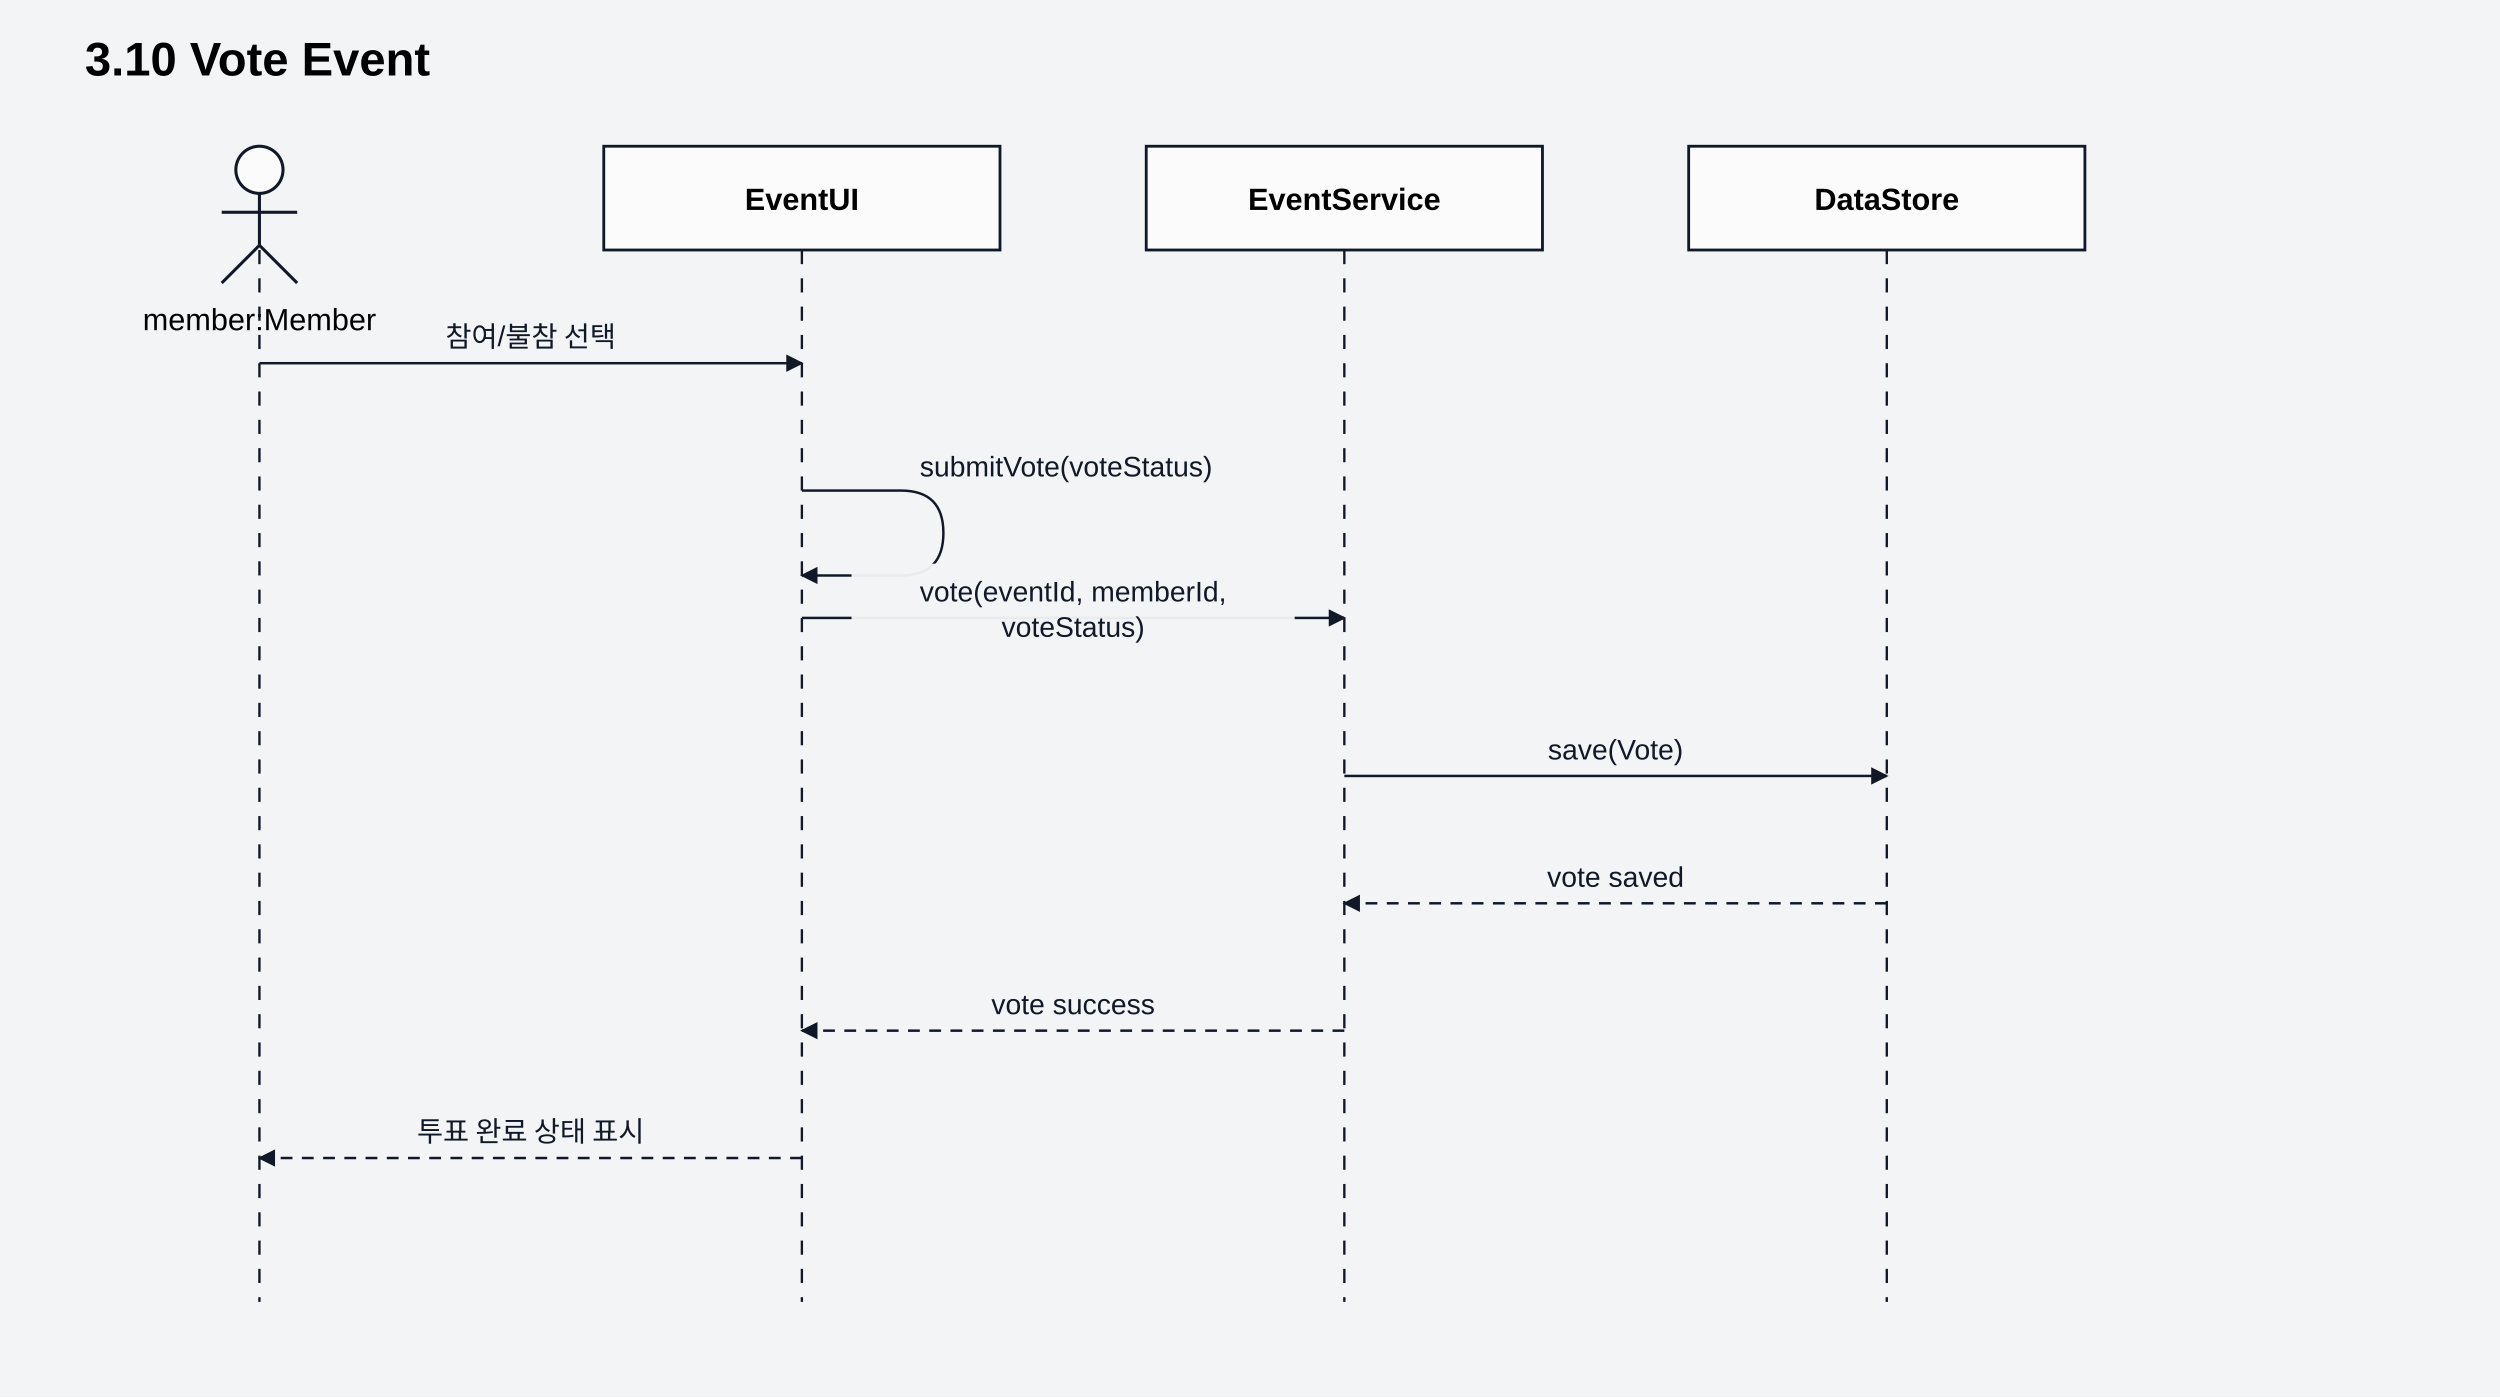
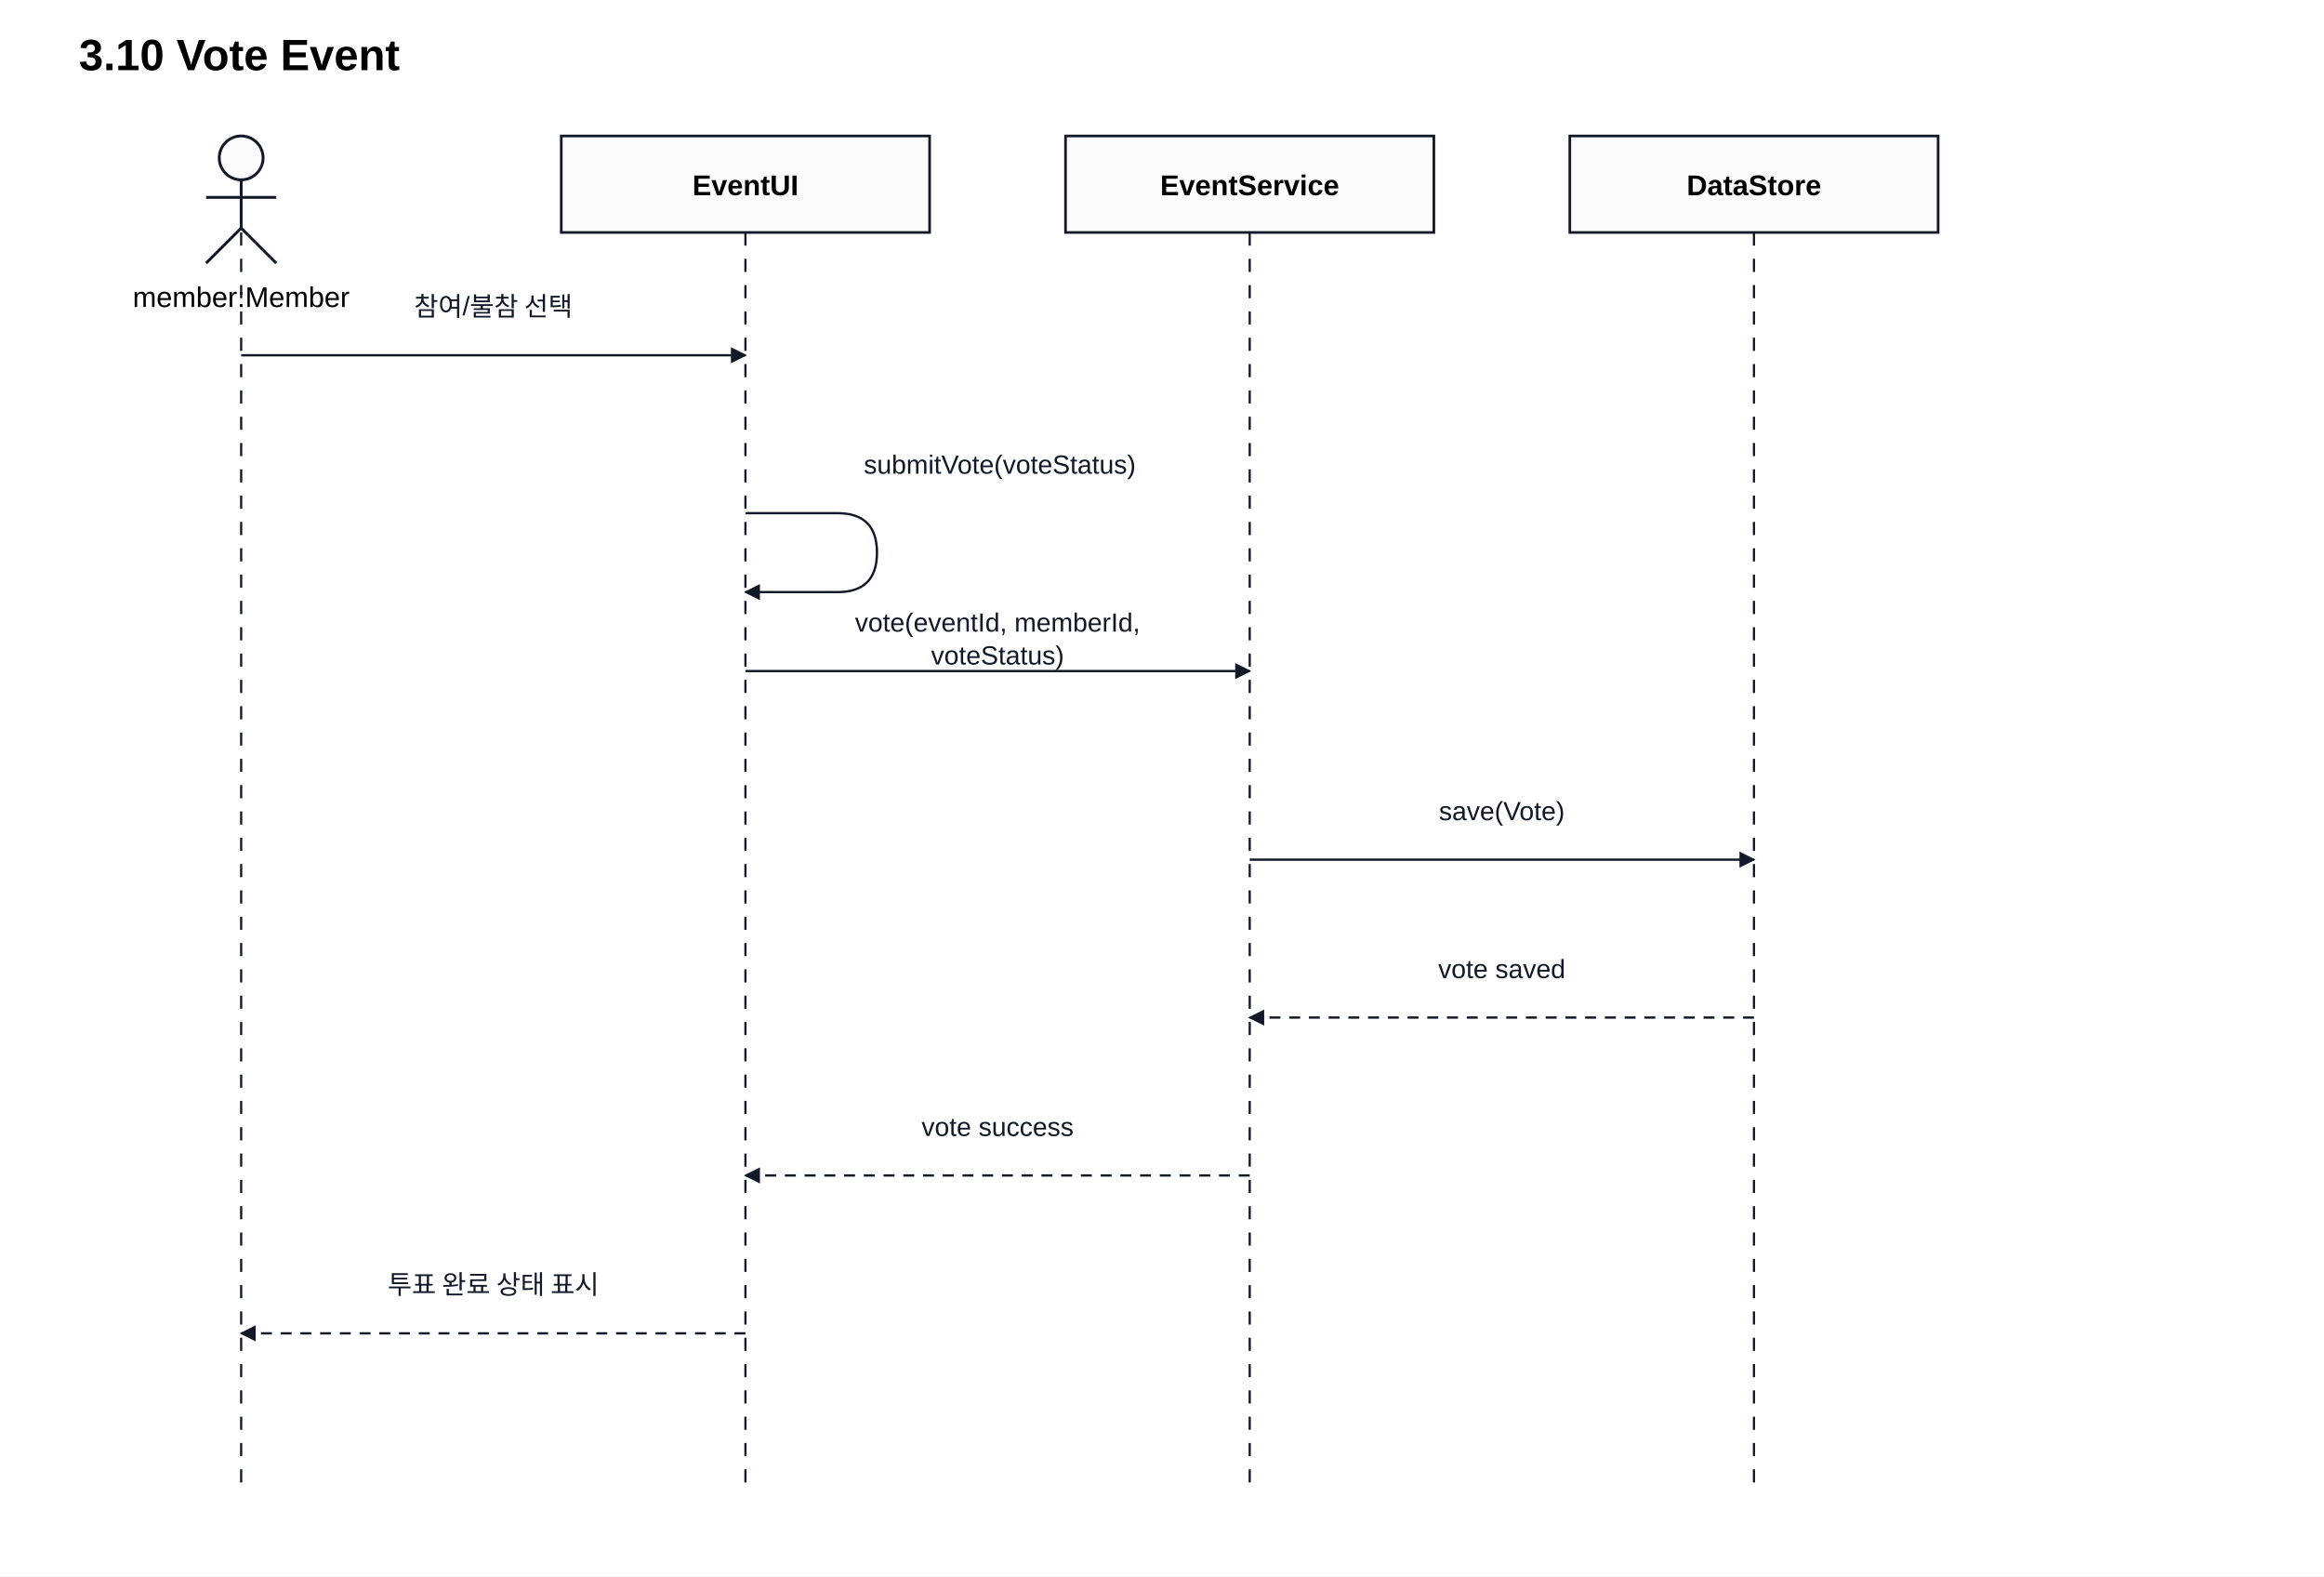
- <svg xmlns="http://www.w3.org/2000/svg" width="1060" height="592" viewBox="0 0 1060 592">
+ <svg xmlns="http://www.w3.org/2000/svg" width="1060" height="719" viewBox="0 0 1060 719">
  <defs>
    <marker id="arrow" viewBox="0 0 10 10" refX="9" refY="5" markerWidth="7" markerHeight="7" orient="auto">
      <path d="M0 0 L10 5 L0 10 z" fill="#111827" />
    </marker>
    <marker id="hollowArrow" viewBox="0 0 10 10" refX="9" refY="5" markerWidth="7" markerHeight="7" orient="auto">
      <path d="M0 0 L10 5 L0 10 z" fill="#fbfbfb" stroke="#111827" />
    </marker>
    <marker id="diamond" viewBox="0 0 16 10" refX="1" refY="5" markerWidth="11" markerHeight="9" orient="auto">
      <path d="M1 5 L8 1 L15 5 L8 9 z" fill="#111827" stroke="#111827" />
    </marker>
  </defs>
-   <rect width="100%" height="100%" fill="#f3f4f6" />
+   <rect width="100%" height="100%" fill="#ffffff" />
  <text x="36" y="32" font-family="Arial, sans-serif" font-size="20" font-weight="700">3.10 Vote Event</text>
  <circle cx="110" cy="72" r="10" fill="#fbfbfb" stroke="#111827" stroke-width="1.3" />
  <line x1="110" y1="82" x2="110" y2="104" stroke="#111827" stroke-width="1.3" />
  <line x1="94" y1="90" x2="126" y2="90" stroke="#111827" stroke-width="1.3" />
  <line x1="110" y1="104" x2="94" y2="120" stroke="#111827" stroke-width="1.3" />
  <line x1="110" y1="104" x2="126" y2="120" stroke="#111827" stroke-width="1.3" />
  <text x="110" y="140" text-anchor="middle" font-family="Arial, sans-serif" font-size="13">member:Member</text>
-   <line x1="110" y1="106" x2="110" y2="552" stroke="#111827" stroke-width="1" stroke-dasharray="6 6" />
+   <line x1="110" y1="106" x2="110" y2="679" stroke="#111827" stroke-width="1" stroke-dasharray="6 6" />
  <rect x="256" y="62" width="168" height="44" fill="#fbfbfb" stroke="#111827" stroke-width="1.2" />
  <text x="340" y="89" text-anchor="middle" font-family="Arial, sans-serif" font-size="13" font-weight="700">EventUI</text>
-   <line x1="340" y1="106" x2="340" y2="552" stroke="#111827" stroke-width="1" stroke-dasharray="6 6" />
+   <line x1="340" y1="106" x2="340" y2="679" stroke="#111827" stroke-width="1" stroke-dasharray="6 6" />
  <rect x="486" y="62" width="168" height="44" fill="#fbfbfb" stroke="#111827" stroke-width="1.2" />
  <text x="570" y="89" text-anchor="middle" font-family="Arial, sans-serif" font-size="13" font-weight="700">EventService</text>
-   <line x1="570" y1="106" x2="570" y2="552" stroke="#111827" stroke-width="1" stroke-dasharray="6 6" />
+   <line x1="570" y1="106" x2="570" y2="679" stroke="#111827" stroke-width="1" stroke-dasharray="6 6" />
  <rect x="716" y="62" width="168" height="44" fill="#fbfbfb" stroke="#111827" stroke-width="1.2" />
  <text x="800" y="89" text-anchor="middle" font-family="Arial, sans-serif" font-size="13" font-weight="700">DataStore</text>
-   <line x1="800" y1="106" x2="800" y2="552" stroke="#111827" stroke-width="1" stroke-dasharray="6 6" />
-   <line x1="110" y1="154" x2="340" y2="154" stroke="#111827" stroke-width="1.05" marker-end="url(#arrow)" />
-   <rect x="187.76" y="131" width="74.48" height="20" fill="#f3f4f6" opacity="0.96" />
-   <text x="225" y="147" text-anchor="middle" font-family="Arial, sans-serif" font-size="12" font-weight="400" fill="#111827">참여/불참 선택</text>
-   <path d="M340 208 h42 q18 0 18 18 q0 18 -18 18 h-42" fill="none" stroke="#111827" stroke-width="1.05" marker-end="url(#arrow)" />
-   <rect x="387" y="186" width="180.32" height="20" fill="#f3f4f6" opacity="0.96" />
-   <text x="390" y="202" text-anchor="start" font-family="Arial, sans-serif" font-size="12" font-weight="400" fill="#111827">submitVote(voteStatus)</text>
-   <line x1="340" y1="262" x2="570" y2="262" stroke="#111827" stroke-width="1.05" marker-end="url(#arrow)" />
-   <rect x="361.06" y="239" width="187.88" height="35" fill="#f3f4f6" opacity="0.96" />
-   <text x="455" y="255" text-anchor="middle" font-family="Arial, sans-serif" font-size="12" font-weight="400" fill="#111827">vote(eventId, memberId,</text>
-   <text x="455" y="270" text-anchor="middle" font-family="Arial, sans-serif" font-size="12" font-weight="400" fill="#111827">voteStatus)</text>
-   <line x1="570" y1="329" x2="800" y2="329" stroke="#111827" stroke-width="1.05" marker-end="url(#arrow)" />
-   <rect x="640.2" y="306" width="89.6" height="20" fill="#f3f4f6" opacity="0.96" />
-   <text x="685" y="322" text-anchor="middle" font-family="Arial, sans-serif" font-size="12" font-weight="400" fill="#111827">save(Vote)</text>
-   <line x1="800" y1="383" x2="570" y2="383" stroke="#111827" stroke-width="1.05" marker-end="url(#arrow)" stroke-dasharray="5 4" />
-   <rect x="640.2" y="360" width="89.6" height="20" fill="#f3f4f6" opacity="0.96" />
-   <text x="685" y="376" text-anchor="middle" font-family="Arial, sans-serif" font-size="12" font-weight="400" fill="#111827">vote saved</text>
-   <line x1="570" y1="437" x2="340" y2="437" stroke="#111827" stroke-width="1.05" marker-end="url(#arrow)" stroke-dasharray="5 4" />
-   <rect x="402.64" y="414" width="104.72" height="20" fill="#f3f4f6" opacity="0.96" />
-   <text x="455" y="430" text-anchor="middle" font-family="Arial, sans-serif" font-size="12" font-weight="400" fill="#111827">vote success</text>
-   <line x1="340" y1="491" x2="110" y2="491" stroke="#111827" stroke-width="1.05" marker-end="url(#arrow)" stroke-dasharray="5 4" />
-   <rect x="176.42" y="468" width="97.16" height="20" fill="#f3f4f6" opacity="0.96" />
-   <text x="225" y="484" text-anchor="middle" font-family="Arial, sans-serif" font-size="12" font-weight="400" fill="#111827">투표 완료 상태 표시</text>
+   <line x1="800" y1="106" x2="800" y2="679" stroke="#111827" stroke-width="1" stroke-dasharray="6 6" />
+   <line x1="110" y1="162" x2="340" y2="162" stroke="#111827" stroke-width="1.05" marker-end="url(#arrow)" />
+   <text x="225" y="144" text-anchor="middle" font-family="Arial, sans-serif" font-size="12" font-weight="400" fill="#111827">참여/불참 선택</text>
+   <path d="M340 234 h42 q18 0 18 18 q0 18 -18 18 h-42" fill="none" stroke="#111827" stroke-width="1.05" marker-end="url(#arrow)" />
+   <text x="394" y="216" text-anchor="start" font-family="Arial, sans-serif" font-size="12" font-weight="400" fill="#111827">submitVote(voteStatus)</text>
+   <line x1="340" y1="306" x2="570" y2="306" stroke="#111827" stroke-width="1.05" marker-end="url(#arrow)" />
+   <text x="455" y="288" text-anchor="middle" font-family="Arial, sans-serif" font-size="12" font-weight="400" fill="#111827">vote(eventId, memberId,</text>
+   <text x="455" y="303" text-anchor="middle" font-family="Arial, sans-serif" font-size="12" font-weight="400" fill="#111827">voteStatus)</text>
+   <line x1="570" y1="392" x2="800" y2="392" stroke="#111827" stroke-width="1.05" marker-end="url(#arrow)" />
+   <text x="685" y="374" text-anchor="middle" font-family="Arial, sans-serif" font-size="12" font-weight="400" fill="#111827">save(Vote)</text>
+   <line x1="800" y1="464" x2="570" y2="464" stroke="#111827" stroke-width="1.05" marker-end="url(#arrow)" stroke-dasharray="5 4" />
+   <text x="685" y="446" text-anchor="middle" font-family="Arial, sans-serif" font-size="12" font-weight="400" fill="#111827">vote saved</text>
+   <line x1="570" y1="536" x2="340" y2="536" stroke="#111827" stroke-width="1.05" marker-end="url(#arrow)" stroke-dasharray="5 4" />
+   <text x="455" y="518" text-anchor="middle" font-family="Arial, sans-serif" font-size="12" font-weight="400" fill="#111827">vote success</text>
+   <line x1="340" y1="608" x2="110" y2="608" stroke="#111827" stroke-width="1.05" marker-end="url(#arrow)" stroke-dasharray="5 4" />
+   <text x="225" y="590" text-anchor="middle" font-family="Arial, sans-serif" font-size="12" font-weight="400" fill="#111827">투표 완료 상태 표시</text>
</svg>
